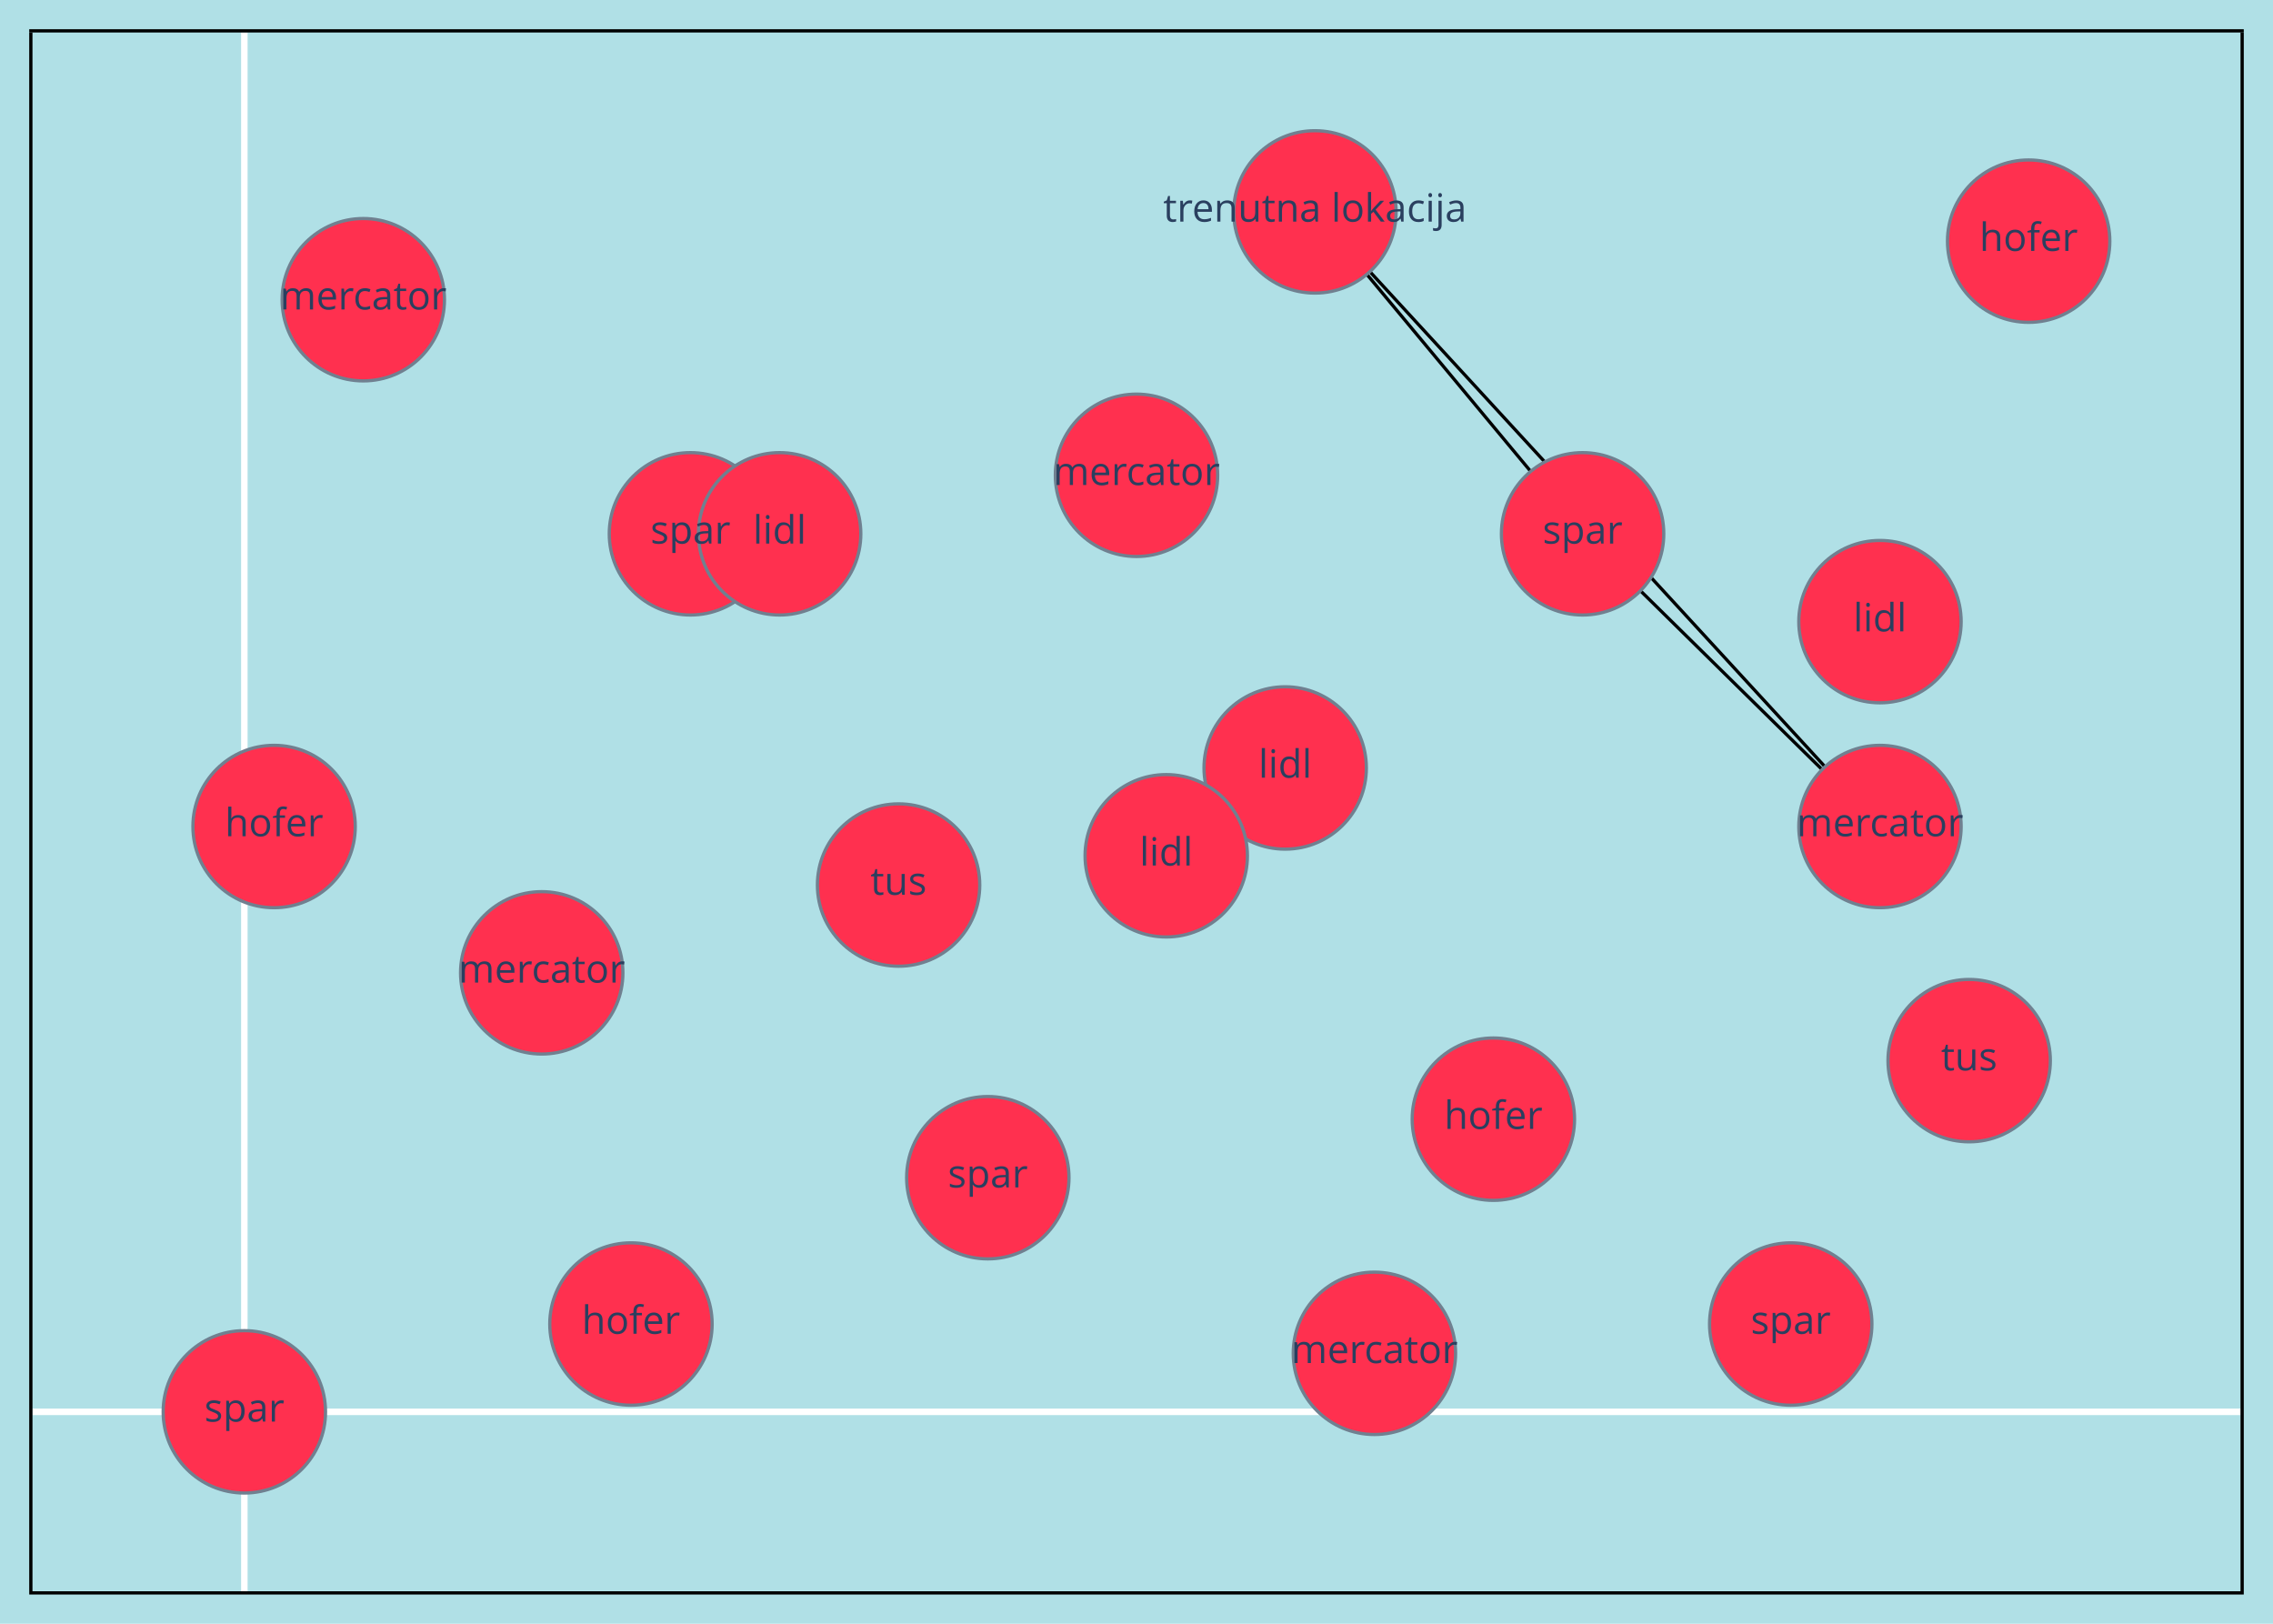
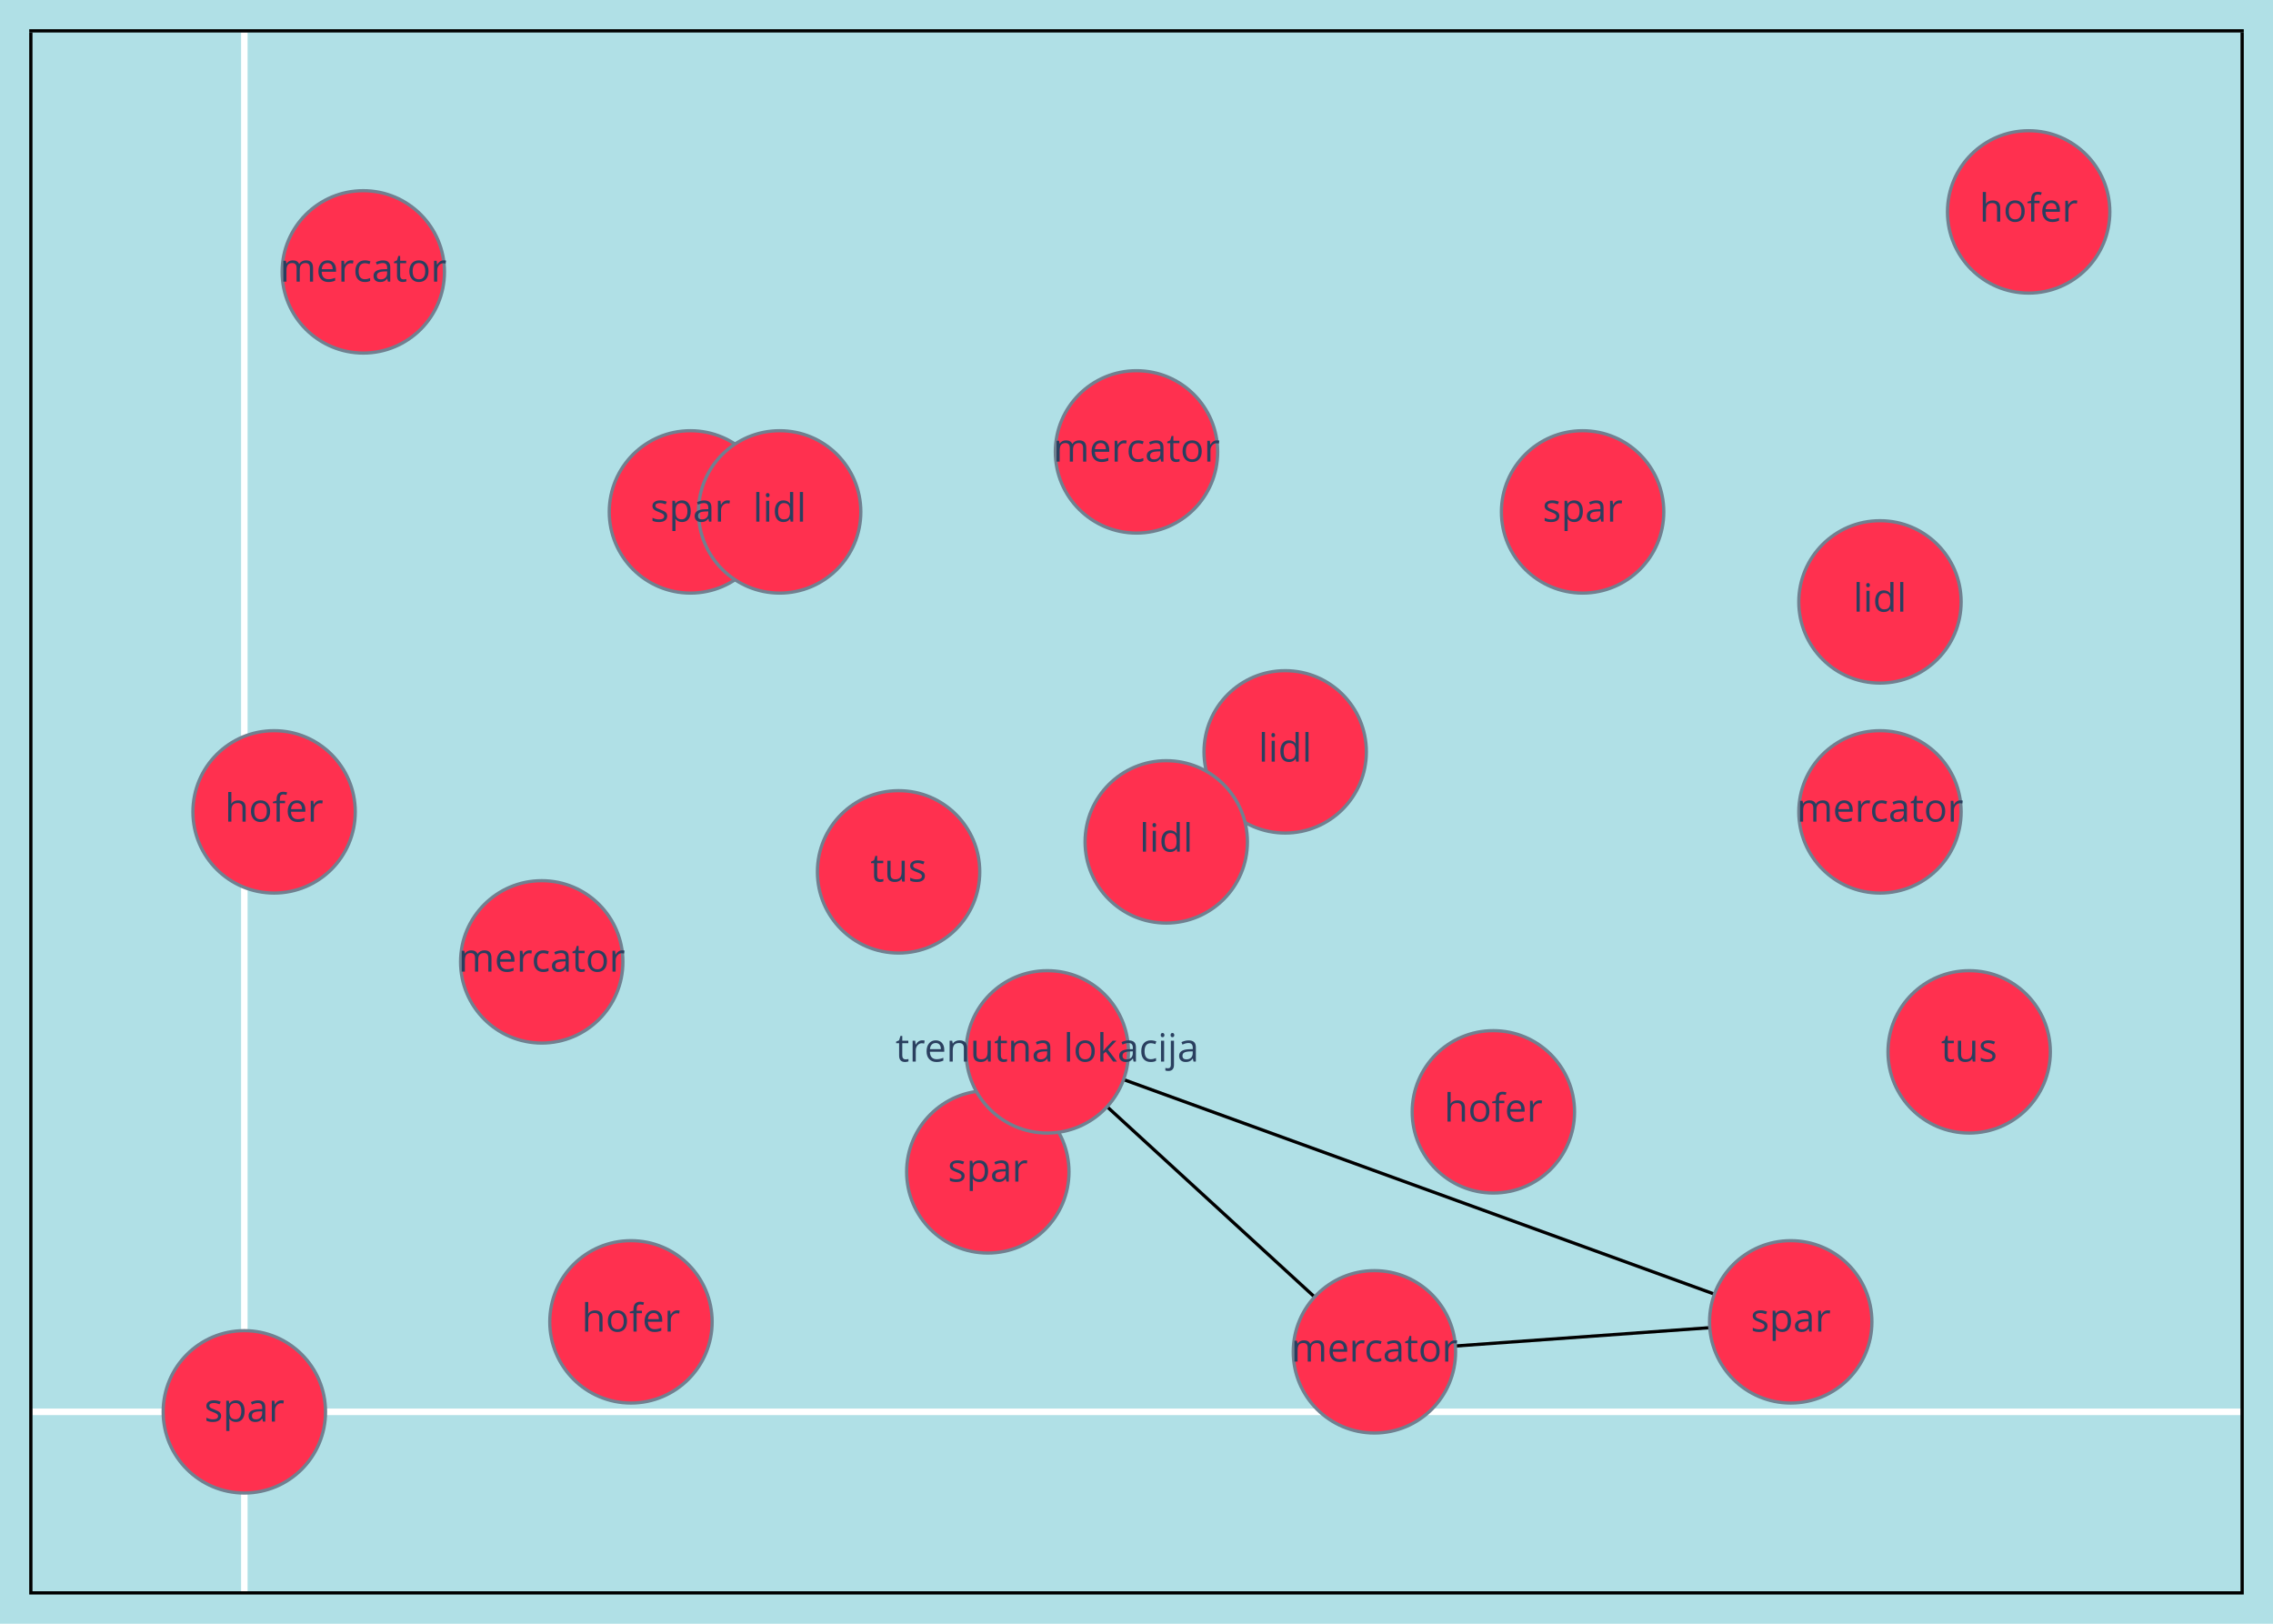
<svg xmlns="http://www.w3.org/2000/svg" class="main-svg" width="700" height="500" style="" viewBox="0 0 700 500">
  <rect x="0" y="0" width="700" height="500" style="fill: rgb(176, 224, 230); fill-opacity: 1;" />
-   <defs id="defs-c9565a">
+   <defs id="defs-dc6574">
    <g class="clips">
-       <clipPath id="clipc9565axyplot" class="plotclip">
+       <clipPath id="clipdc6574xyplot" class="plotclip">
        <rect width="680" height="480" />
      </clipPath>
-       <clipPath class="axesclip" id="clipc9565ax">
+       <clipPath class="axesclip" id="clipdc6574x">
        <rect x="10" y="0" width="680" height="500" />
      </clipPath>
-       <clipPath class="axesclip" id="clipc9565ay">
+       <clipPath class="axesclip" id="clipdc6574y">
        <rect x="0" y="10" width="700" height="480" />
      </clipPath>
-       <clipPath class="axesclip" id="clipc9565axy">
+       <clipPath class="axesclip" id="clipdc6574xy">
        <rect x="10" y="10" width="680" height="480" />
      </clipPath>
    </g>
    <g class="gradients" />
    <g class="patterns" />
  </defs>
  <g class="bglayer" />
  <g class="layer-below">
    <g class="imagelayer" />
    <g class="shapelayer" />
  </g>
  <g class="cartesianlayer">
    <g class="subplot xy">
      <g class="layer-subplot">
        <g class="shapelayer" />
        <g class="imagelayer" />
      </g>
      <g class="gridlayer">
        <g class="x" />
        <g class="y" />
      </g>
      <g class="zerolinelayer">
        <path class="xzl zl crisp" transform="translate(75.25,0)" d="M0,10v480" style="stroke: rgb(255, 255, 255); stroke-opacity: 1; stroke-width: 2px;" />
        <path class="yzl zl crisp" transform="translate(0,434.75)" d="M10,0h680" style="stroke: rgb(255, 255, 255); stroke-opacity: 1; stroke-width: 2px;" />
      </g>
      <path class="xlines-below" />
      <path class="ylines-below" />
      <g class="overlines-below" />
      <g class="xaxislayer-below" />
      <g class="yaxislayer-below" />
      <g class="overaxes-below" />
-       <g class="plot" transform="translate(10,10)" clip-path="url(#clipc9565axyplot)">
+       <g class="plot" transform="translate(10,10)" clip-path="url(#clipdc6574xyplot)">
        <g class="scatterlayer mlayer">
-           <g class="trace scatter trace0cc01a" style="stroke-miterlimit: 2; opacity: 1;">
+           <g class="trace scatter trace32182d" style="stroke-miterlimit: 2; opacity: 1;">
            <g class="fills" />
            <g class="errorbars" />
            <g class="lines">
-               <path class="js-line" d="M394.95,55.25L568.96,244.51L477.38,154.38L394.95,55.25" style="vector-effect: non-scaling-stroke; fill: none; stroke: rgb(0, 0, 0); stroke-opacity: 1; stroke-width: 1px; opacity: 1;" />
+               <path class="js-line" d="M312.52,313.9L541.48,397.04L413.27,406.27L312.52,313.9" style="vector-effect: non-scaling-stroke; fill: none; stroke: rgb(0, 0, 0); stroke-opacity: 1; stroke-width: 1px; opacity: 1;" />
            </g>
            <g class="points" />
            <g class="text" />
          </g>
-           <g class="trace scatter traced99b6a" style="stroke-miterlimit: 2; opacity: 1;">
+           <g class="trace scatter traced6e457" style="stroke-miterlimit: 2; opacity: 1;">
            <g class="fills" />
            <g class="errorbars" />
            <g class="lines" />
            <g class="points">
              <path class="point" transform="translate(65.25,424.75)" d="M25,0A25,25 0 1,1 0,-25A25,25 0 0,1 25,0Z" style="opacity: 1; stroke-width: 1px; fill: rgb(255, 48, 79); fill-opacity: 1; stroke: rgb(112, 128, 144); stroke-opacity: 1;" />
-               <path class="point" transform="translate(294.21,352.65)" d="M25,0A25,25 0 1,1 0,-25A25,25 0 0,1 25,0Z" style="opacity: 1; stroke-width: 1px; fill: rgb(255, 48, 79); fill-opacity: 1; stroke: rgb(112, 128, 144); stroke-opacity: 1;" />
-               <path class="point" transform="translate(202.63,154.38)" d="M25,0A25,25 0 1,1 0,-25A25,25 0 0,1 25,0Z" style="opacity: 1; stroke-width: 1px; fill: rgb(255, 48, 79); fill-opacity: 1; stroke: rgb(112, 128, 144); stroke-opacity: 1;" />
-               <path class="point" transform="translate(541.48,397.71)" d="M25,0A25,25 0 1,1 0,-25A25,25 0 0,1 25,0Z" style="opacity: 1; stroke-width: 1px; fill: rgb(255, 48, 79); fill-opacity: 1; stroke: rgb(112, 128, 144); stroke-opacity: 1;" />
-               <path class="point" transform="translate(477.38,154.38)" d="M25,0A25,25 0 1,1 0,-25A25,25 0 0,1 25,0Z" style="opacity: 1; stroke-width: 1px; fill: rgb(255, 48, 79); fill-opacity: 1; stroke: rgb(112, 128, 144); stroke-opacity: 1;" />
-               <path class="point" transform="translate(101.88,82.29)" d="M25,0A25,25 0 1,1 0,-25A25,25 0 0,1 25,0Z" style="opacity: 1; stroke-width: 1px; fill: rgb(255, 48, 79); fill-opacity: 1; stroke: rgb(112, 128, 144); stroke-opacity: 1;" />
-               <path class="point" transform="translate(340,136.36)" d="M25,0A25,25 0 1,1 0,-25A25,25 0 0,1 25,0Z" style="opacity: 1; stroke-width: 1px; fill: rgb(255, 48, 79); fill-opacity: 1; stroke: rgb(112, 128, 144); stroke-opacity: 1;" />
-               <path class="point" transform="translate(156.83,289.57)" d="M25,0A25,25 0 1,1 0,-25A25,25 0 0,1 25,0Z" style="opacity: 1; stroke-width: 1px; fill: rgb(255, 48, 79); fill-opacity: 1; stroke: rgb(112, 128, 144); stroke-opacity: 1;" />
-               <path class="point" transform="translate(413.27,406.73)" d="M25,0A25,25 0 1,1 0,-25A25,25 0 0,1 25,0Z" style="opacity: 1; stroke-width: 1px; fill: rgb(255, 48, 79); fill-opacity: 1; stroke: rgb(112, 128, 144); stroke-opacity: 1;" />
-               <path class="point" transform="translate(568.96,244.51)" d="M25,0A25,25 0 1,1 0,-25A25,25 0 0,1 25,0Z" style="opacity: 1; stroke-width: 1px; fill: rgb(255, 48, 79); fill-opacity: 1; stroke: rgb(112, 128, 144); stroke-opacity: 1;" />
-               <path class="point" transform="translate(596.43,316.6)" d="M25,0A25,25 0 1,1 0,-25A25,25 0 0,1 25,0Z" style="opacity: 1; stroke-width: 1px; fill: rgb(255, 48, 79); fill-opacity: 1; stroke: rgb(112, 128, 144); stroke-opacity: 1;" />
-               <path class="point" transform="translate(266.73,262.53)" d="M25,0A25,25 0 1,1 0,-25A25,25 0 0,1 25,0Z" style="opacity: 1; stroke-width: 1px; fill: rgb(255, 48, 79); fill-opacity: 1; stroke: rgb(112, 128, 144); stroke-opacity: 1;" />
-               <path class="point" transform="translate(614.75,64.26)" d="M25,0A25,25 0 1,1 0,-25A25,25 0 0,1 25,0Z" style="opacity: 1; stroke-width: 1px; fill: rgb(255, 48, 79); fill-opacity: 1; stroke: rgb(112, 128, 144); stroke-opacity: 1;" />
-               <path class="point" transform="translate(74.41,244.51)" d="M25,0A25,25 0 1,1 0,-25A25,25 0 0,1 25,0Z" style="opacity: 1; stroke-width: 1px; fill: rgb(255, 48, 79); fill-opacity: 1; stroke: rgb(112, 128, 144); stroke-opacity: 1;" />
-               <path class="point" transform="translate(184.31,397.71)" d="M25,0A25,25 0 1,1 0,-25A25,25 0 0,1 25,0Z" style="opacity: 1; stroke-width: 1px; fill: rgb(255, 48, 79); fill-opacity: 1; stroke: rgb(112, 128, 144); stroke-opacity: 1;" />
-               <path class="point" transform="translate(449.9,334.63)" d="M25,0A25,25 0 1,1 0,-25A25,25 0 0,1 25,0Z" style="opacity: 1; stroke-width: 1px; fill: rgb(255, 48, 79); fill-opacity: 1; stroke: rgb(112, 128, 144); stroke-opacity: 1;" />
-               <path class="point" transform="translate(385.79,226.48)" d="M25,0A25,25 0 1,1 0,-25A25,25 0 0,1 25,0Z" style="opacity: 1; stroke-width: 1px; fill: rgb(255, 48, 79); fill-opacity: 1; stroke: rgb(112, 128, 144); stroke-opacity: 1;" />
-               <path class="point" transform="translate(230.1,154.38)" d="M25,0A25,25 0 1,1 0,-25A25,25 0 0,1 25,0Z" style="opacity: 1; stroke-width: 1px; fill: rgb(255, 48, 79); fill-opacity: 1; stroke: rgb(112, 128, 144); stroke-opacity: 1;" />
-               <path class="point" transform="translate(349.16,253.52)" d="M25,0A25,25 0 1,1 0,-25A25,25 0 0,1 25,0Z" style="opacity: 1; stroke-width: 1px; fill: rgb(255, 48, 79); fill-opacity: 1; stroke: rgb(112, 128, 144); stroke-opacity: 1;" />
-               <path class="point" transform="translate(568.96,181.42)" d="M25,0A25,25 0 1,1 0,-25A25,25 0 0,1 25,0Z" style="opacity: 1; stroke-width: 1px; fill: rgb(255, 48, 79); fill-opacity: 1; stroke: rgb(112, 128, 144); stroke-opacity: 1;" />
-               <path class="point" transform="translate(394.95,55.25)" d="M25,0A25,25 0 1,1 0,-25A25,25 0 0,1 25,0Z" style="opacity: 1; stroke-width: 1px; fill: rgb(255, 48, 79); fill-opacity: 1; stroke: rgb(112, 128, 144); stroke-opacity: 1;" />
+               <path class="point" transform="translate(294.21,350.85)" d="M25,0A25,25 0 1,1 0,-25A25,25 0 0,1 25,0Z" style="opacity: 1; stroke-width: 1px; fill: rgb(255, 48, 79); fill-opacity: 1; stroke: rgb(112, 128, 144); stroke-opacity: 1;" />
+               <path class="point" transform="translate(202.63,147.63)" d="M25,0A25,25 0 1,1 0,-25A25,25 0 0,1 25,0Z" style="opacity: 1; stroke-width: 1px; fill: rgb(255, 48, 79); fill-opacity: 1; stroke: rgb(112, 128, 144); stroke-opacity: 1;" />
+               <path class="point" transform="translate(541.48,397.04)" d="M25,0A25,25 0 1,1 0,-25A25,25 0 0,1 25,0Z" style="opacity: 1; stroke-width: 1px; fill: rgb(255, 48, 79); fill-opacity: 1; stroke: rgb(112, 128, 144); stroke-opacity: 1;" />
+               <path class="point" transform="translate(477.38,147.63)" d="M25,0A25,25 0 1,1 0,-25A25,25 0 0,1 25,0Z" style="opacity: 1; stroke-width: 1px; fill: rgb(255, 48, 79); fill-opacity: 1; stroke: rgb(112, 128, 144); stroke-opacity: 1;" />
+               <path class="point" transform="translate(101.88,73.72)" d="M25,0A25,25 0 1,1 0,-25A25,25 0 0,1 25,0Z" style="opacity: 1; stroke-width: 1px; fill: rgb(255, 48, 79); fill-opacity: 1; stroke: rgb(112, 128, 144); stroke-opacity: 1;" />
+               <path class="point" transform="translate(340,129.15)" d="M25,0A25,25 0 1,1 0,-25A25,25 0 0,1 25,0Z" style="opacity: 1; stroke-width: 1px; fill: rgb(255, 48, 79); fill-opacity: 1; stroke: rgb(112, 128, 144); stroke-opacity: 1;" />
+               <path class="point" transform="translate(156.83,286.19)" d="M25,0A25,25 0 1,1 0,-25A25,25 0 0,1 25,0Z" style="opacity: 1; stroke-width: 1px; fill: rgb(255, 48, 79); fill-opacity: 1; stroke: rgb(112, 128, 144); stroke-opacity: 1;" />
+               <path class="point" transform="translate(413.27,406.27)" d="M25,0A25,25 0 1,1 0,-25A25,25 0 0,1 25,0Z" style="opacity: 1; stroke-width: 1px; fill: rgb(255, 48, 79); fill-opacity: 1; stroke: rgb(112, 128, 144); stroke-opacity: 1;" />
+               <path class="point" transform="translate(568.96,240)" d="M25,0A25,25 0 1,1 0,-25A25,25 0 0,1 25,0Z" style="opacity: 1; stroke-width: 1px; fill: rgb(255, 48, 79); fill-opacity: 1; stroke: rgb(112, 128, 144); stroke-opacity: 1;" />
+               <path class="point" transform="translate(596.43,313.9)" d="M25,0A25,25 0 1,1 0,-25A25,25 0 0,1 25,0Z" style="opacity: 1; stroke-width: 1px; fill: rgb(255, 48, 79); fill-opacity: 1; stroke: rgb(112, 128, 144); stroke-opacity: 1;" />
+               <path class="point" transform="translate(266.73,258.47)" d="M25,0A25,25 0 1,1 0,-25A25,25 0 0,1 25,0Z" style="opacity: 1; stroke-width: 1px; fill: rgb(255, 48, 79); fill-opacity: 1; stroke: rgb(112, 128, 144); stroke-opacity: 1;" />
+               <path class="point" transform="translate(614.75,55.25)" d="M25,0A25,25 0 1,1 0,-25A25,25 0 0,1 25,0Z" style="opacity: 1; stroke-width: 1px; fill: rgb(255, 48, 79); fill-opacity: 1; stroke: rgb(112, 128, 144); stroke-opacity: 1;" />
+               <path class="point" transform="translate(74.41,240)" d="M25,0A25,25 0 1,1 0,-25A25,25 0 0,1 25,0Z" style="opacity: 1; stroke-width: 1px; fill: rgb(255, 48, 79); fill-opacity: 1; stroke: rgb(112, 128, 144); stroke-opacity: 1;" />
+               <path class="point" transform="translate(184.31,397.04)" d="M25,0A25,25 0 1,1 0,-25A25,25 0 0,1 25,0Z" style="opacity: 1; stroke-width: 1px; fill: rgb(255, 48, 79); fill-opacity: 1; stroke: rgb(112, 128, 144); stroke-opacity: 1;" />
+               <path class="point" transform="translate(449.9,332.37)" d="M25,0A25,25 0 1,1 0,-25A25,25 0 0,1 25,0Z" style="opacity: 1; stroke-width: 1px; fill: rgb(255, 48, 79); fill-opacity: 1; stroke: rgb(112, 128, 144); stroke-opacity: 1;" />
+               <path class="point" transform="translate(385.79,221.52)" d="M25,0A25,25 0 1,1 0,-25A25,25 0 0,1 25,0Z" style="opacity: 1; stroke-width: 1px; fill: rgb(255, 48, 79); fill-opacity: 1; stroke: rgb(112, 128, 144); stroke-opacity: 1;" />
+               <path class="point" transform="translate(230.1,147.63)" d="M25,0A25,25 0 1,1 0,-25A25,25 0 0,1 25,0Z" style="opacity: 1; stroke-width: 1px; fill: rgb(255, 48, 79); fill-opacity: 1; stroke: rgb(112, 128, 144); stroke-opacity: 1;" />
+               <path class="point" transform="translate(349.16,249.24)" d="M25,0A25,25 0 1,1 0,-25A25,25 0 0,1 25,0Z" style="opacity: 1; stroke-width: 1px; fill: rgb(255, 48, 79); fill-opacity: 1; stroke: rgb(112, 128, 144); stroke-opacity: 1;" />
+               <path class="point" transform="translate(568.96,175.34)" d="M25,0A25,25 0 1,1 0,-25A25,25 0 0,1 25,0Z" style="opacity: 1; stroke-width: 1px; fill: rgb(255, 48, 79); fill-opacity: 1; stroke: rgb(112, 128, 144); stroke-opacity: 1;" />
+               <path class="point" transform="translate(312.52,313.9)" d="M25,0A25,25 0 1,1 0,-25A25,25 0 0,1 25,0Z" style="opacity: 1; stroke-width: 1px; fill: rgb(255, 48, 79); fill-opacity: 1; stroke: rgb(112, 128, 144); stroke-opacity: 1;" />
            </g>
            <g class="text">
              <g class="textpoint" transform="translate(0,3)">
                <text x="65.25" y="424.75" text-anchor="middle" style="font-family: 'Open Sans', verdana, arial, sans-serif; font-size: 12px; fill: rgb(42, 63, 95); fill-opacity: 1; white-space: pre;">spar</text>
              </g>
              <g class="textpoint" transform="translate(0,3)">
-                 <text x="294.21" y="352.65" text-anchor="middle" style="font-family: 'Open Sans', verdana, arial, sans-serif; font-size: 12px; fill: rgb(42, 63, 95); fill-opacity: 1; white-space: pre;">spar</text>
+                 <text x="294.21" y="350.85" text-anchor="middle" style="font-family: 'Open Sans', verdana, arial, sans-serif; font-size: 12px; fill: rgb(42, 63, 95); fill-opacity: 1; white-space: pre;">spar</text>
              </g>
              <g class="textpoint" transform="translate(0,3)">
-                 <text x="202.63" y="154.38" text-anchor="middle" style="font-family: 'Open Sans', verdana, arial, sans-serif; font-size: 12px; fill: rgb(42, 63, 95); fill-opacity: 1; white-space: pre;">spar</text>
+                 <text x="202.63" y="147.63" text-anchor="middle" style="font-family: 'Open Sans', verdana, arial, sans-serif; font-size: 12px; fill: rgb(42, 63, 95); fill-opacity: 1; white-space: pre;">spar</text>
              </g>
              <g class="textpoint" transform="translate(0,3)">
-                 <text x="541.48" y="397.71" text-anchor="middle" style="font-family: 'Open Sans', verdana, arial, sans-serif; font-size: 12px; fill: rgb(42, 63, 95); fill-opacity: 1; white-space: pre;">spar</text>
+                 <text x="541.48" y="397.04" text-anchor="middle" style="font-family: 'Open Sans', verdana, arial, sans-serif; font-size: 12px; fill: rgb(42, 63, 95); fill-opacity: 1; white-space: pre;">spar</text>
              </g>
              <g class="textpoint" transform="translate(0,3)">
-                 <text x="477.38" y="154.38" text-anchor="middle" style="font-family: 'Open Sans', verdana, arial, sans-serif; font-size: 12px; fill: rgb(42, 63, 95); fill-opacity: 1; white-space: pre;">spar</text>
+                 <text x="477.38" y="147.63" text-anchor="middle" style="font-family: 'Open Sans', verdana, arial, sans-serif; font-size: 12px; fill: rgb(42, 63, 95); fill-opacity: 1; white-space: pre;">spar</text>
              </g>
              <g class="textpoint" transform="translate(0,3)">
-                 <text x="101.88" y="82.29" text-anchor="middle" style="font-family: 'Open Sans', verdana, arial, sans-serif; font-size: 12px; fill: rgb(42, 63, 95); fill-opacity: 1; white-space: pre;">mercator</text>
+                 <text x="101.88" y="73.72" text-anchor="middle" style="font-family: 'Open Sans', verdana, arial, sans-serif; font-size: 12px; fill: rgb(42, 63, 95); fill-opacity: 1; white-space: pre;">mercator</text>
              </g>
              <g class="textpoint" transform="translate(0,3)">
-                 <text x="340" y="136.36" text-anchor="middle" style="font-family: 'Open Sans', verdana, arial, sans-serif; font-size: 12px; fill: rgb(42, 63, 95); fill-opacity: 1; white-space: pre;">mercator</text>
+                 <text x="340" y="129.15" text-anchor="middle" style="font-family: 'Open Sans', verdana, arial, sans-serif; font-size: 12px; fill: rgb(42, 63, 95); fill-opacity: 1; white-space: pre;">mercator</text>
              </g>
              <g class="textpoint" transform="translate(0,3)">
-                 <text x="156.83" y="289.57" text-anchor="middle" style="font-family: 'Open Sans', verdana, arial, sans-serif; font-size: 12px; fill: rgb(42, 63, 95); fill-opacity: 1; white-space: pre;">mercator</text>
+                 <text x="156.83" y="286.19" text-anchor="middle" style="font-family: 'Open Sans', verdana, arial, sans-serif; font-size: 12px; fill: rgb(42, 63, 95); fill-opacity: 1; white-space: pre;">mercator</text>
              </g>
              <g class="textpoint" transform="translate(0,3)">
-                 <text x="413.27" y="406.73" text-anchor="middle" style="font-family: 'Open Sans', verdana, arial, sans-serif; font-size: 12px; fill: rgb(42, 63, 95); fill-opacity: 1; white-space: pre;">mercator</text>
+                 <text x="413.27" y="406.27" text-anchor="middle" style="font-family: 'Open Sans', verdana, arial, sans-serif; font-size: 12px; fill: rgb(42, 63, 95); fill-opacity: 1; white-space: pre;">mercator</text>
              </g>
              <g class="textpoint" transform="translate(0,3)">
-                 <text x="568.96" y="244.51" text-anchor="middle" style="font-family: 'Open Sans', verdana, arial, sans-serif; font-size: 12px; fill: rgb(42, 63, 95); fill-opacity: 1; white-space: pre;">mercator</text>
+                 <text x="568.96" y="240" text-anchor="middle" style="font-family: 'Open Sans', verdana, arial, sans-serif; font-size: 12px; fill: rgb(42, 63, 95); fill-opacity: 1; white-space: pre;">mercator</text>
              </g>
              <g class="textpoint" transform="translate(0,3)">
-                 <text x="596.43" y="316.6" text-anchor="middle" style="font-family: 'Open Sans', verdana, arial, sans-serif; font-size: 12px; fill: rgb(42, 63, 95); fill-opacity: 1; white-space: pre;">tus</text>
+                 <text x="596.43" y="313.9" text-anchor="middle" style="font-family: 'Open Sans', verdana, arial, sans-serif; font-size: 12px; fill: rgb(42, 63, 95); fill-opacity: 1; white-space: pre;">tus</text>
              </g>
              <g class="textpoint" transform="translate(0,3)">
-                 <text x="266.73" y="262.53" text-anchor="middle" style="font-family: 'Open Sans', verdana, arial, sans-serif; font-size: 12px; fill: rgb(42, 63, 95); fill-opacity: 1; white-space: pre;">tus</text>
+                 <text x="266.73" y="258.47" text-anchor="middle" style="font-family: 'Open Sans', verdana, arial, sans-serif; font-size: 12px; fill: rgb(42, 63, 95); fill-opacity: 1; white-space: pre;">tus</text>
              </g>
              <g class="textpoint" transform="translate(0,3)">
-                 <text x="614.75" y="64.26" text-anchor="middle" style="font-family: 'Open Sans', verdana, arial, sans-serif; font-size: 12px; fill: rgb(42, 63, 95); fill-opacity: 1; white-space: pre;">hofer</text>
+                 <text x="614.75" y="55.25" text-anchor="middle" style="font-family: 'Open Sans', verdana, arial, sans-serif; font-size: 12px; fill: rgb(42, 63, 95); fill-opacity: 1; white-space: pre;">hofer</text>
              </g>
              <g class="textpoint" transform="translate(0,3)">
-                 <text x="74.41" y="244.51" text-anchor="middle" style="font-family: 'Open Sans', verdana, arial, sans-serif; font-size: 12px; fill: rgb(42, 63, 95); fill-opacity: 1; white-space: pre;">hofer</text>
+                 <text x="74.41" y="240" text-anchor="middle" style="font-family: 'Open Sans', verdana, arial, sans-serif; font-size: 12px; fill: rgb(42, 63, 95); fill-opacity: 1; white-space: pre;">hofer</text>
              </g>
              <g class="textpoint" transform="translate(0,3)">
-                 <text x="184.31" y="397.71" text-anchor="middle" style="font-family: 'Open Sans', verdana, arial, sans-serif; font-size: 12px; fill: rgb(42, 63, 95); fill-opacity: 1; white-space: pre;">hofer</text>
+                 <text x="184.31" y="397.04" text-anchor="middle" style="font-family: 'Open Sans', verdana, arial, sans-serif; font-size: 12px; fill: rgb(42, 63, 95); fill-opacity: 1; white-space: pre;">hofer</text>
              </g>
              <g class="textpoint" transform="translate(0,3)">
-                 <text x="449.9" y="334.63" text-anchor="middle" style="font-family: 'Open Sans', verdana, arial, sans-serif; font-size: 12px; fill: rgb(42, 63, 95); fill-opacity: 1; white-space: pre;">hofer</text>
+                 <text x="449.9" y="332.37" text-anchor="middle" style="font-family: 'Open Sans', verdana, arial, sans-serif; font-size: 12px; fill: rgb(42, 63, 95); fill-opacity: 1; white-space: pre;">hofer</text>
              </g>
              <g class="textpoint" transform="translate(0,3)">
-                 <text x="385.79" y="226.48" text-anchor="middle" style="font-family: 'Open Sans', verdana, arial, sans-serif; font-size: 12px; fill: rgb(42, 63, 95); fill-opacity: 1; white-space: pre;">lidl</text>
+                 <text x="385.79" y="221.52" text-anchor="middle" style="font-family: 'Open Sans', verdana, arial, sans-serif; font-size: 12px; fill: rgb(42, 63, 95); fill-opacity: 1; white-space: pre;">lidl</text>
              </g>
              <g class="textpoint" transform="translate(0,3)">
-                 <text x="230.1" y="154.38" text-anchor="middle" style="font-family: 'Open Sans', verdana, arial, sans-serif; font-size: 12px; fill: rgb(42, 63, 95); fill-opacity: 1; white-space: pre;">lidl</text>
+                 <text x="230.1" y="147.63" text-anchor="middle" style="font-family: 'Open Sans', verdana, arial, sans-serif; font-size: 12px; fill: rgb(42, 63, 95); fill-opacity: 1; white-space: pre;">lidl</text>
              </g>
              <g class="textpoint" transform="translate(0,3)">
-                 <text x="349.16" y="253.52" text-anchor="middle" style="font-family: 'Open Sans', verdana, arial, sans-serif; font-size: 12px; fill: rgb(42, 63, 95); fill-opacity: 1; white-space: pre;">lidl</text>
+                 <text x="349.16" y="249.24" text-anchor="middle" style="font-family: 'Open Sans', verdana, arial, sans-serif; font-size: 12px; fill: rgb(42, 63, 95); fill-opacity: 1; white-space: pre;">lidl</text>
              </g>
              <g class="textpoint" transform="translate(0,3)">
-                 <text x="568.96" y="181.42" text-anchor="middle" style="font-family: 'Open Sans', verdana, arial, sans-serif; font-size: 12px; fill: rgb(42, 63, 95); fill-opacity: 1; white-space: pre;">lidl</text>
+                 <text x="568.96" y="175.34" text-anchor="middle" style="font-family: 'Open Sans', verdana, arial, sans-serif; font-size: 12px; fill: rgb(42, 63, 95); fill-opacity: 1; white-space: pre;">lidl</text>
              </g>
              <g class="textpoint" transform="translate(0,3)">
-                 <text x="394.95" y="55.25" text-anchor="middle" style="font-family: 'Open Sans', verdana, arial, sans-serif; font-size: 12px; fill: rgb(42, 63, 95); fill-opacity: 1; white-space: pre;">trenutna lokacija</text>
+                 <text x="312.52" y="313.9" text-anchor="middle" style="font-family: 'Open Sans', verdana, arial, sans-serif; font-size: 12px; fill: rgb(42, 63, 95); fill-opacity: 1; white-space: pre;">trenutna lokacija</text>
              </g>
            </g>
          </g>
        </g>
      </g>
      <g class="overplot" />
      <path class="xlines-above crisp" d="M9,490.5H691M9,9.5H691" style="fill: none; stroke-width: 1px; stroke: rgb(0, 0, 0); stroke-opacity: 1;" />
      <path class="ylines-above crisp" d="M9.5,10V490M690.5,10V490" style="fill: none; stroke-width: 1px; stroke: rgb(0, 0, 0); stroke-opacity: 1;" />
      <g class="overlines-above" />
      <g class="xaxislayer-above" />
      <g class="yaxislayer-above" />
      <g class="overaxes-above" />
    </g>
  </g>
  <g class="polarlayer" />
  <g class="ternarylayer" />
  <g class="geolayer" />
  <g class="funnelarealayer" />
  <g class="pielayer" />
  <g class="iciclelayer" />
  <g class="treemaplayer" />
  <g class="sunburstlayer" />
  <g class="glimages" />
-   <defs id="topdefs-c9565a">
+   <defs id="topdefs-dc6574">
    <g class="clips" />
  </defs>
  <g class="layer-above">
    <g class="imagelayer" />
    <g class="shapelayer" />
  </g>
  <g class="infolayer">
    <g class="g-gtitle" />
    <g class="g-xtitle" />
    <g class="g-ytitle" />
  </g>
</svg>
